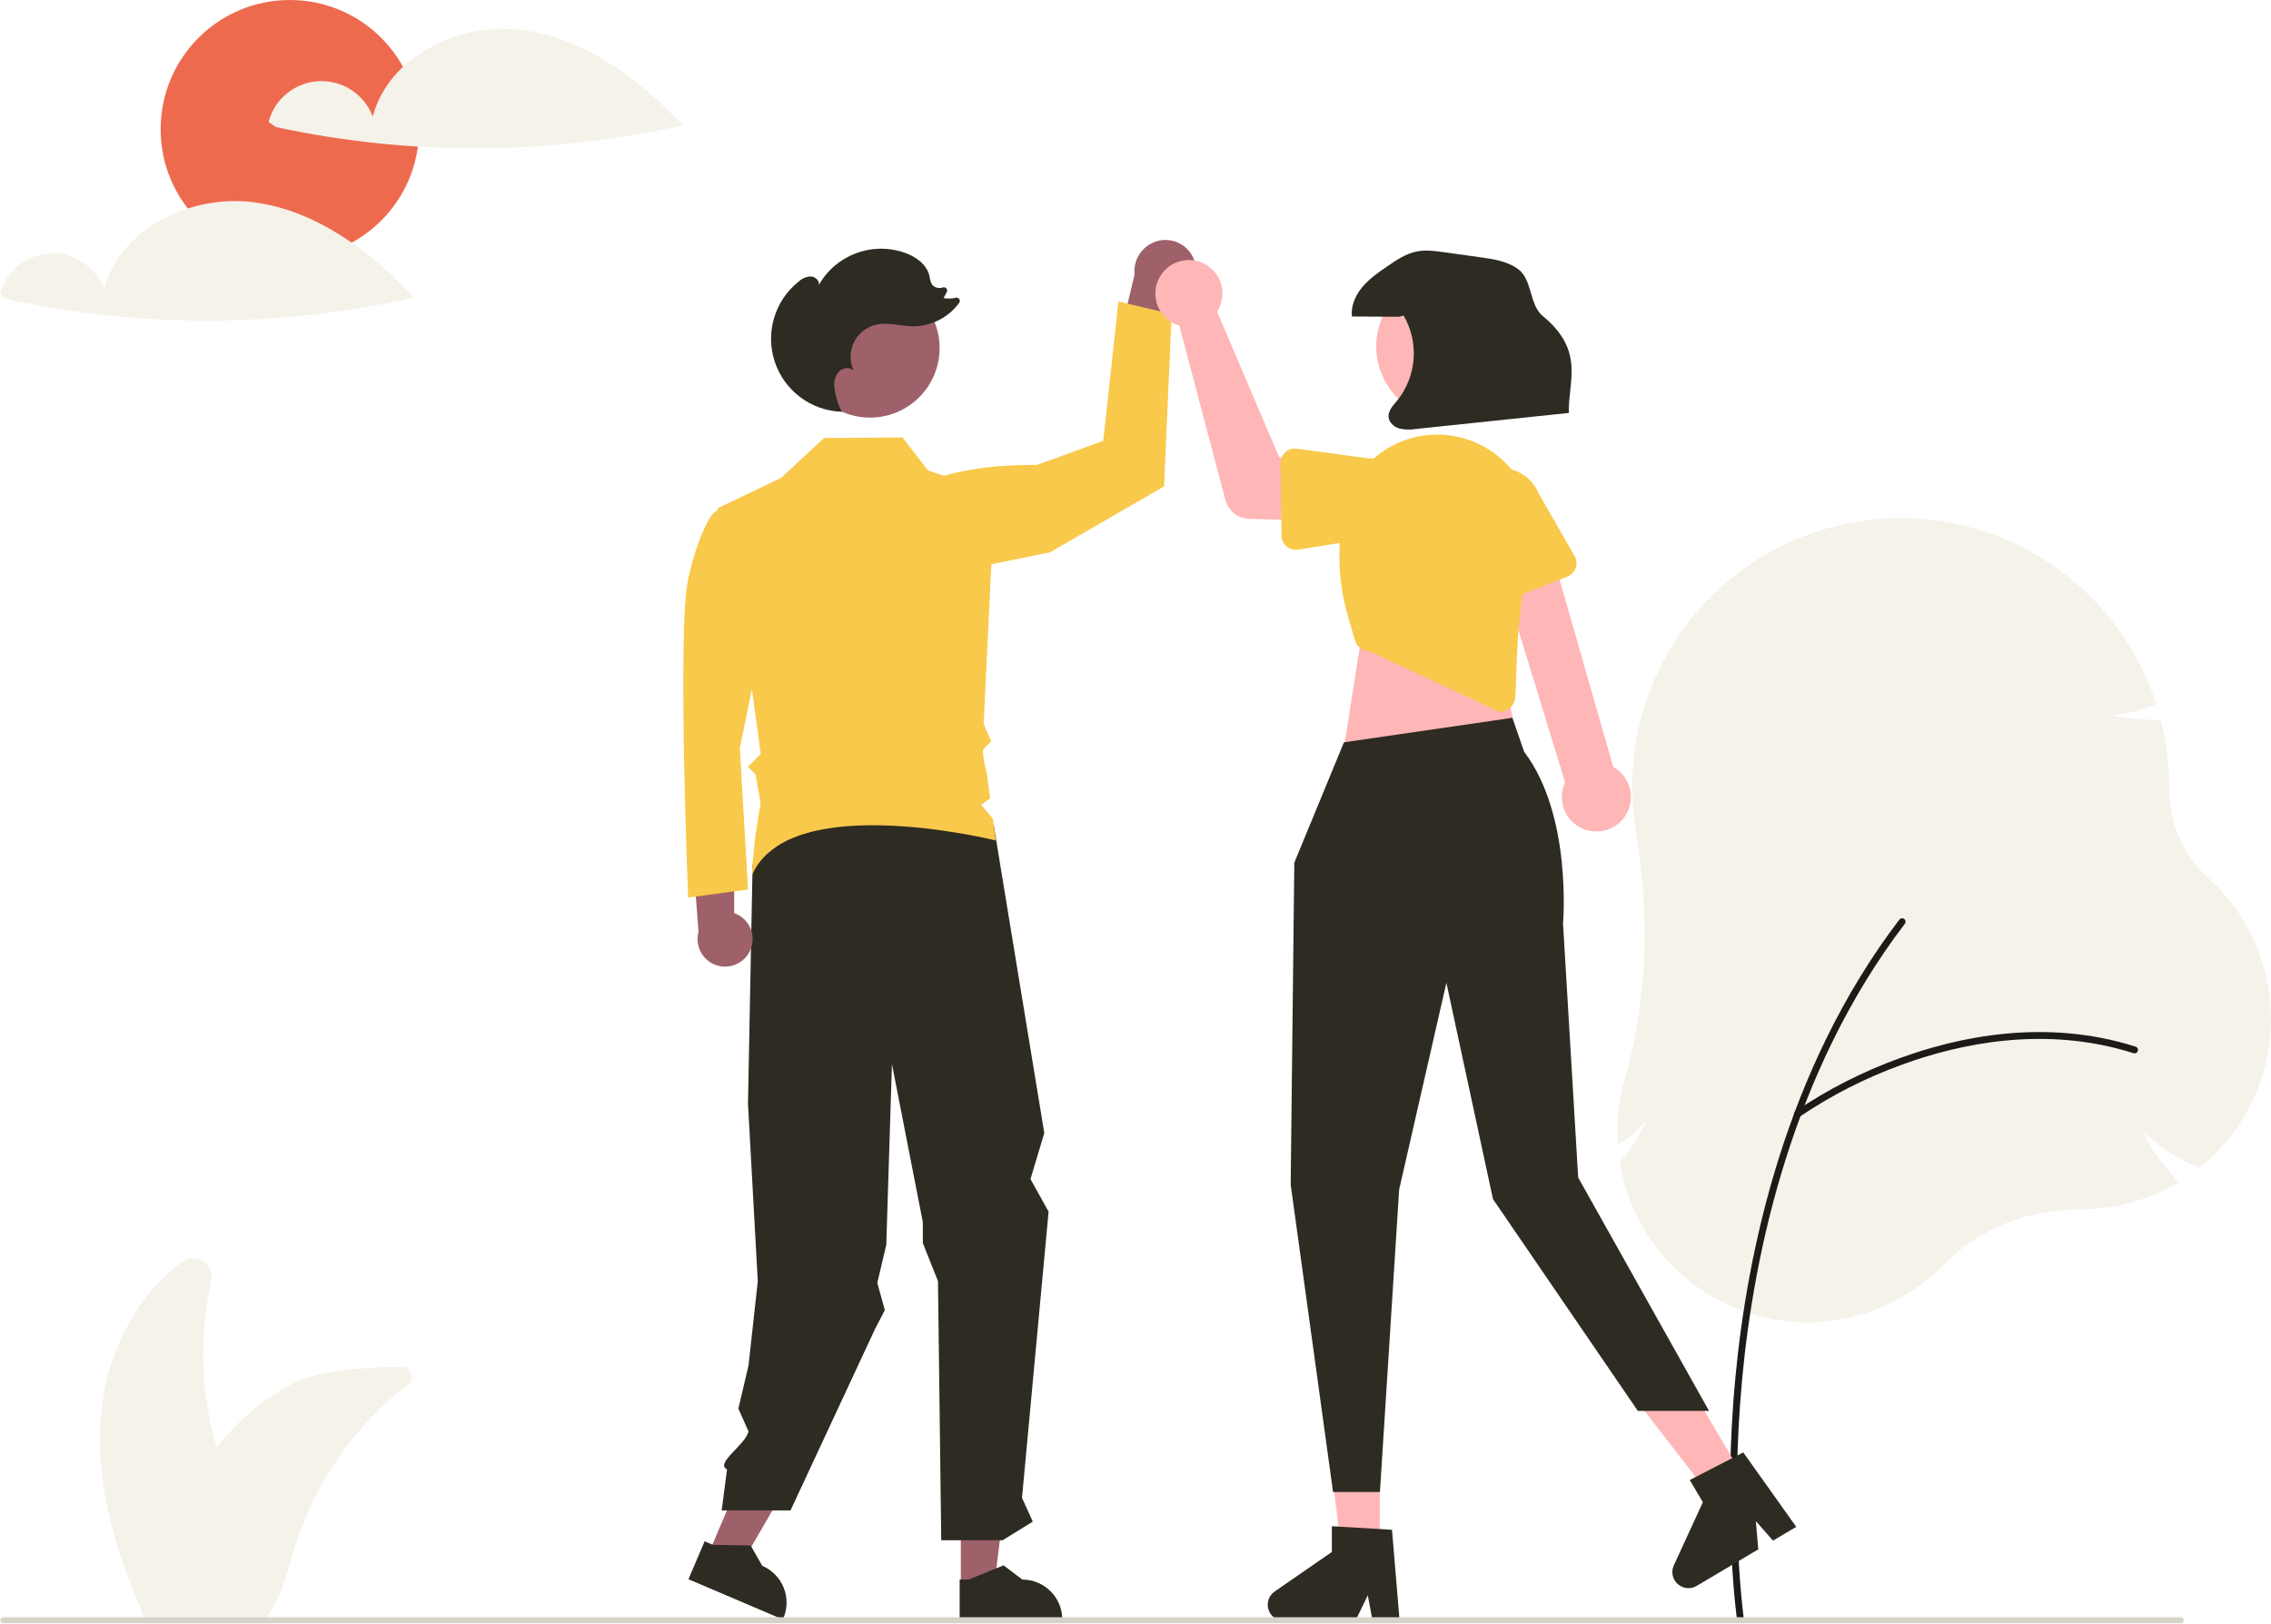
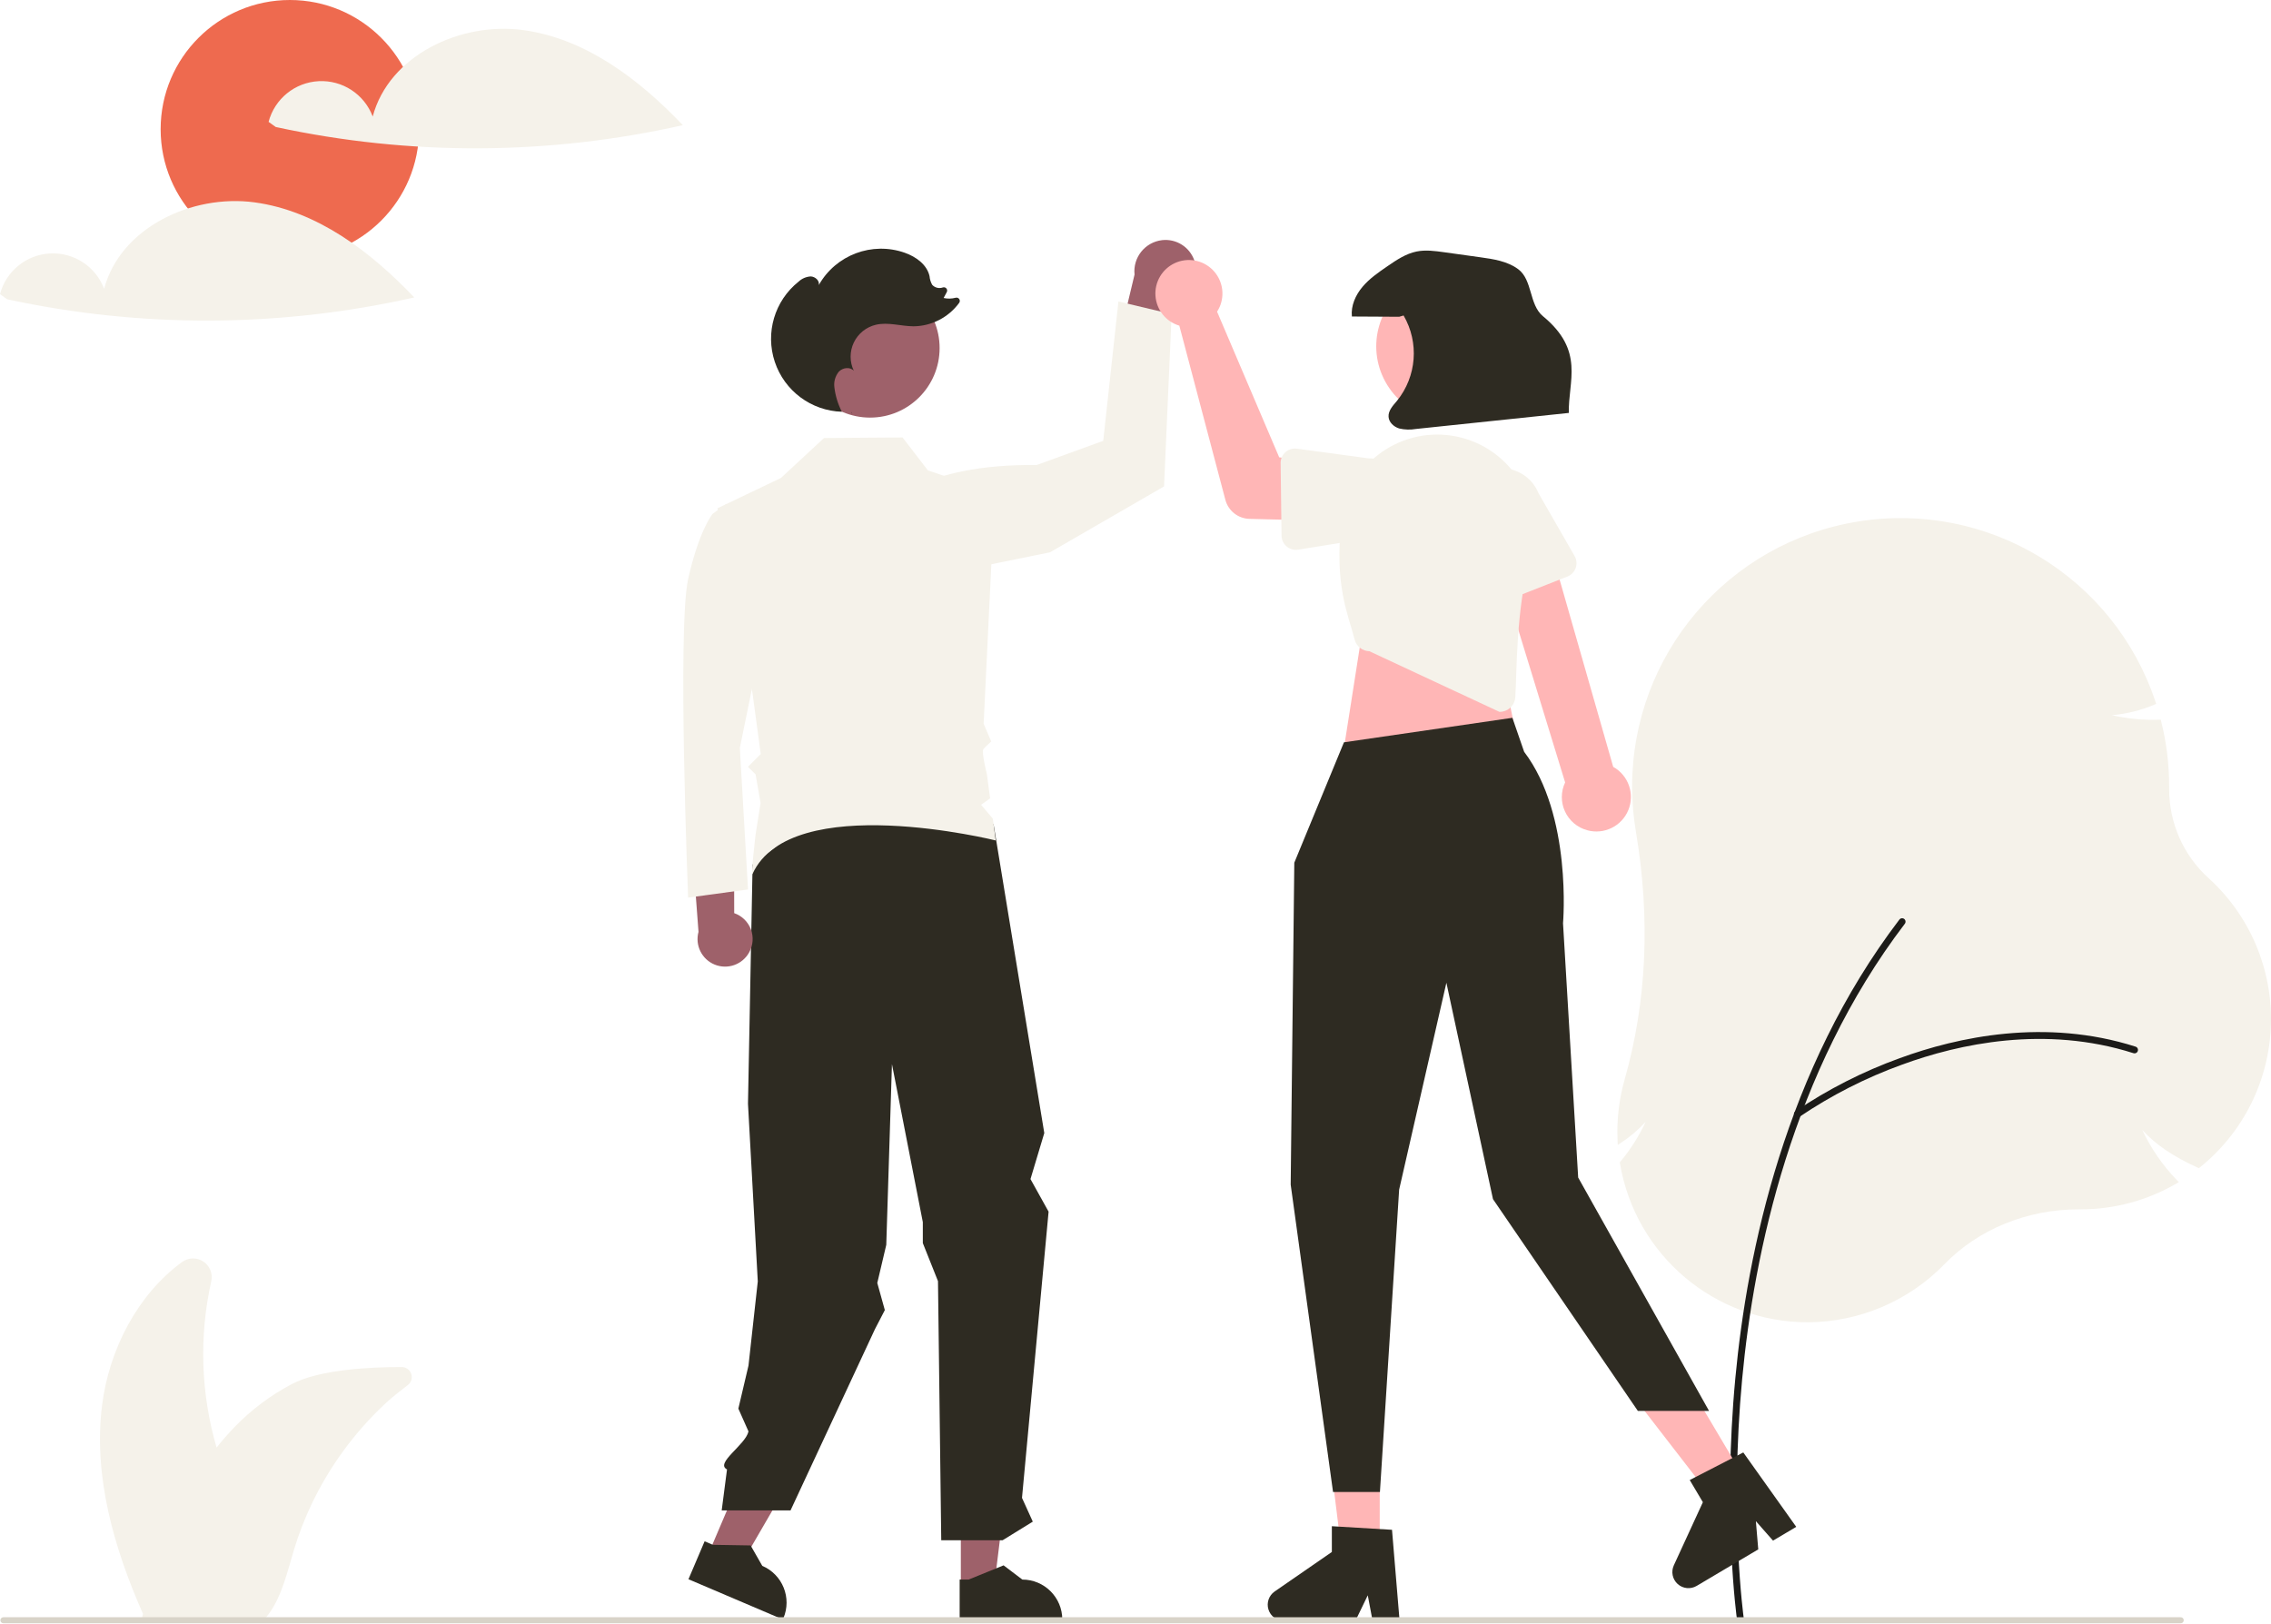
<svg xmlns="http://www.w3.org/2000/svg" id="ea3b10d2-4987-4860-9cf4-52f35ef05240" data-name="Layer 1" width="896.268" height="640.726" viewBox="0 0 896.268 640.726">
  <circle cx="114.399" cy="51" r="51" fill="#EE6A4F" />
  <path d="M865.289,651.556a75.131,75.131,0,0,1-74.098-62.755l-.061-.371.239-.287a71.986,71.986,0,0,0,9.967-15.701,51.426,51.426,0,0,1-9.801,8.315l-1.202.8-.069-1.441c-.061-1.244-.091-2.48-.091-3.674a75.765,75.765,0,0,1,2.876-20.742c8.721-30.651,10.212-63.566,4.433-97.83a107.231,107.231,0,0,1-1.483-17.78A105.99,105.99,0,0,1,1002.585,406.745l.241.729-.711.288a55.21,55.21,0,0,1-16.781,4.164,72.001,72.001,0,0,0,18.631,1.79l.661-.023.161.643a106.441,106.441,0,0,1,3.159,25.756l-.004.94a47.316,47.316,0,0,0,15.63,35.28,75.108,75.108,0,0,1-3.505,114.105l-.392.316-.459-.209c-9.673-4.389-16.72-9.17-21.873-14.877a73.222,73.222,0,0,0,13.688,19.839l.728.75-.903.526a75.057,75.057,0,0,1-37.837,10.218l-.379-.001c-.134-.001-.269-.001-.402-.001-20.337,0-39.612,7.864-52.943,21.612A75.682,75.682,0,0,1,865.289,651.556Z" transform="translate(-151.8662 -129.6369)" fill="#F5F2EA" />
  <path d="M838.706,769.908a1.356,1.356,0,0,1-1.34-1.165c-.058-.405-5.699-41.092-.632-95.168,4.679-49.94,19.706-121.871,64.72-180.947a1.356,1.356,0,1,1,2.157,1.643C858.985,552.838,844.079,624.242,839.433,673.829c-5.037,53.761.56,94.131.617,94.533a1.357,1.357,0,0,1-1.344,1.547Z" transform="translate(-151.8662 -129.6369)" fill="#1C1B18" />
  <path d="M861.209,570.744a1.356,1.356,0,0,1-.798-2.452,186.848,186.848,0,0,1,41.249-20.998c22.758-8.332,57.365-15.885,92.992-4.546a1.356,1.356,0,1,1-.822,2.583c-34.897-11.106-68.877-3.677-91.238,4.509a183.779,183.779,0,0,0-40.588,20.645A1.35,1.35,0,0,1,861.209,570.744Z" transform="translate(-151.8662 -129.6369)" fill="#1C1B18" />
  <path d="M310.425,669.228c-12.647-.023-32.558.997-43.404,6.724a89.88,89.88,0,0,0-22.492,16.848,108.069,108.069,0,0,0-7.184,8.216,131.504,131.504,0,0,1-2.11-65.603,7.375,7.375,0,0,0-11.474-7.674c-17.619,12.849-28.884,34.624-31.623,56.653-3.49,28.067,4.729,56.351,16.152,82.234l-.004.013c-.021.116-.053.243-.085.37-.042.19-.095.38-.137.571-.074.328-.158.666-.233.994l1.85-.085c.106.053.212.095.317.148h46.327a21.981,21.981,0,0,0,1.712-2.114c5.126-7.029,7.251-16.552,9.84-25.145a128.125,128.125,0,0,1,7.018-18.159,131.938,131.938,0,0,1,28.654-39.224c.38-.359.772-.719,1.163-1.067,1.992-1.832,5.081-4.283,8.099-6.584A3.962,3.962,0,0,0,310.425,669.228Z" transform="translate(-151.8662 -129.6369)" fill="#F5F2EA" />
  <path d="M623.214,232.421a12.334,12.334,0,0,1-7.269,15.697,12.118,12.118,0,0,1-2.065.569l-7.001,42.868L590.456,276.392l9.166-38.383a12.378,12.378,0,0,1,10.843-13.582,12.052,12.052,0,0,1,12.749,7.995Z" transform="translate(-151.8662 -129.6369)" fill="#9e616a" />
-   <path d="M502.012,329.556s12.746-16.841,59-16.38l26.254-9.539,6-55,21,5-3,68-45,26-59,12Z" transform="translate(-151.8662 -129.6369)" fill="#F8C94A" />
+   <path d="M502.012,329.556s12.746-16.841,59-16.38l26.254-9.539,6-55,21,5-3,68-45,26-59,12Z" transform="translate(-151.8662 -129.6369)" fill="#F5F2EA" />
  <polygon points="279.072 614.545 291.189 619.708 316.872 575.43 298.989 567.809 279.072 614.545" fill="#9e616a" />
  <polygon points="379.2 626.011 392.37 626.01 398.636 575.208 379.197 575.209 379.2 626.011" fill="#9e616a" />
  <path d="M530.602,769.387l40.502-.002v-.512a15.765,15.765,0,0,0-15.764-15.764h-.001l-7.398-5.613L534.137,753.11l-3.536 0Z" transform="translate(-151.8662 -129.6369)" fill="#2E2B22" />
  <path d="M423.571,752.977l37.259,15.878.201-.471a15.765,15.765,0,0,0-8.322-20.683l-.001-0-4.605-8.064-14.899-.248-3.252-1.386Z" transform="translate(-151.8662 -129.6369)" fill="#2E2B22" />
  <path d="M543.986,454.984l20.017,121.884-5.448,18.163,7.148,12.864L555.206,720.865l4.261,9.381-11.906,7.342h-24.226l-1.286-102.273L516.065,620.3v-8.276l-12.182-62.364-2.243,71.336-3.544,15.039,2.977,10.708-3.889,7.502L463.853,725.817H436.687l2.101-16.185h0c-4.867-2.464,7.307-9.666,8.477-14.995l-4-9,4-17,3.668-33.218L447.065,565.3l1.82-94.423,31.778-24.3Z" transform="translate(-151.8662 -129.6369)" fill="#2E2B22" />
  <circle id="ba239c3b-fb1a-4f53-9b5e-0d02c9b79e51" data-name="ab6171fa-7d69-4734-b81c-8dff60f9761b" cx="343.373" cy="137.381" r="27.453" fill="#9e616a" />
  <path d="M447.538,505.542a10.803,10.803,0,0,0-5.91-15.475l-.065-38.39L424.927,462.687l2.612,34.768A10.862,10.862,0,0,0,447.538,505.542Z" transform="translate(-151.8662 -129.6369)" fill="#9e616a" />
-   <path id="ac373832-f8f4-49a2-b77a-d6c2c8bc901b" data-name="f348f81f-b961-4ae4-bc6b-758f6acfb12a" d="M446,335.677l-7.432-7.164-5.46,3.941s-5.372,6.446-9.669,25.784,0,125.695,0,125.695l23.635-3.223-3.223-55.864,9.669-47.27Z" transform="translate(-151.8662 -129.6369)" fill="#F8C94A" />
-   <path d="M435.026,330.261,460.065,318.3l17-15.768,31-.232,10,13,26.4,8.968L540.065,415.3l3,7s-2.09,1.888-3.045,2.944,1.32,9.897,1.32,9.897l1.282,9.618L539.065,447.3l4.624,5.462,1.148,8.61s-80.715-20.062-95.966,13.172c-.806,1.756,1.178-15.405,1.178-15.405l1.984-12.563-1.969-11.276-3-3,5.032-5.032-3.226-23.874Z" transform="translate(-151.8662 -129.6369)" fill="#F8C94A" />
+   <path id="ac373832-f8f4-49a2-b77a-d6c2c8bc901b" data-name="f348f81f-b961-4ae4-bc6b-758f6acfb12a" d="M446,335.677l-7.432-7.164-5.46,3.941s-5.372,6.446-9.669,25.784,0,125.695,0,125.695l23.635-3.223-3.223-55.864,9.669-47.27Z" transform="translate(-151.8662 -129.6369)" fill="#F5F2EA" />
+   <path d="M435.026,330.261,460.065,318.3l17-15.768,31-.232,10,13,26.4,8.968L540.065,415.3l3,7s-2.09,1.888-3.045,2.944,1.32,9.897,1.32,9.897l1.282,9.618L539.065,447.3l4.624,5.462,1.148,8.61s-80.715-20.062-95.966,13.172c-.806,1.756,1.178-15.405,1.178-15.405l1.984-12.563-1.969-11.276-3-3,5.032-5.032-3.226-23.874Z" transform="translate(-151.8662 -129.6369)" fill="#F5F2EA" />
  <polygon points="544.516 614.005 529.657 614.005 522.586 556.692 544.516 556.692 544.516 614.005" fill="#ffb6b6" />
  <path d="M704.225,769.387H693.569l-1.902-10.06-4.871,10.06h-28.262a6.353,6.353,0,0,1-3.61-11.581l22.569-15.587V732.048l23.739,1.417Z" transform="translate(-151.8662 -129.6369)" fill="#2E2B22" />
  <polygon points="689.025 584.524 676.244 592.103 640.927 546.414 659.79 535.228 689.025 584.524" fill="#ffb6b6" />
  <path d="M860.769,732.304l-9.165,5.435-6.768-7.683.942,11.138-24.309,14.416a6.353,6.353,0,0,1-9.012-8.12l11.461-24.919-5.188-8.748,21.141-10.89Z" transform="translate(-151.8662 -129.6369)" fill="#2E2B22" />
  <polygon points="537.884 247.55 530.664 293.582 599.261 294.484 590.235 250.258 537.884 247.55" fill="#ffb6b6" />
  <path d="M682.266,422.637l-19.593,47.517-1.427,127.071L677.965,718.551h18.503l7.581-119.349,18.646-81.663,18.39,85.411L798.266,686.551h28.098l-51.658-92.125-5.979-100.354s3.726-42.573-15.344-67.694l-4.642-13.411Z" transform="translate(-151.8662 -129.6369)" fill="#2E2B22" />
  <path d="M778.235,457.329a13.541,13.541,0,0,1-8.676-18.864L740.377,343.324l21.465-4.255,26.69,93.258a13.614,13.614,0,0,1-10.296,25.002Z" transform="translate(-151.8662 -129.6369)" fill="#ffb6b6" />
-   <path d="M743.616,410.608l-51.286-23.913a6.182,6.182,0,0,1-5.86-4.657c-2.535-10.036-8.112-21.193-5.154-47.244a37.991,37.991,0,0,1,43.181-33.234A38.008,38.008,0,0,1,755.874,348.839c-5.952,22.604-5.314,46.775-5.993,56.065a6.168,6.168,0,0,1-4.941,5.588h0a6.15,6.15,0,0,1-1.193.118C743.704,410.61,743.66,410.609,743.616,410.608Z" transform="translate(-151.8662 -129.6369)" fill="#F8C94A" />
+   <path d="M743.616,410.608l-51.286-23.913a6.182,6.182,0,0,1-5.86-4.657c-2.535-10.036-8.112-21.193-5.154-47.244a37.991,37.991,0,0,1,43.181-33.234A38.008,38.008,0,0,1,755.874,348.839c-5.952,22.604-5.314,46.775-5.993,56.065a6.168,6.168,0,0,1-4.941,5.588h0a6.15,6.15,0,0,1-1.193.118C743.704,410.61,743.66,410.609,743.616,410.608Z" transform="translate(-151.8662 -129.6369)" fill="#F5F2EA" />
  <path d="M633.193,250.82a13.267,13.267,0,0,1-1.001,1.834l24.523,57.501,15.073,1.849.183,23.113-27.003-.68a10.084,10.084,0,0,1-9.495-7.504l-18.176-68.757a13.232,13.232,0,1,1,15.896-7.356Z" transform="translate(-151.8662 -129.6369)" fill="#ffb6b6" />
-   <path d="M659.186,308.106a5.666,5.666,0,0,1,4.519-1.374l28.211,3.819a15.753,15.753,0,0,1,.494,31.502l-28.197,4.546a5.672,5.672,0,0,1-6.574-5.528l-.365-28.646A5.666,5.666,0,0,1,659.186,308.106Z" transform="translate(-151.8662 -129.6369)" fill="#F8C94A" />
-   <path d="M739.07,367.424a5.666,5.666,0,0,1-2.884-3.741l-6.408-27.738a15.753,15.753,0,0,1,29.29-11.606L773.295,349.104a5.672,5.672,0,0,1-2.845,8.104l-26.664,10.475A5.666,5.666,0,0,1,739.07,367.424Z" transform="translate(-151.8662 -129.6369)" fill="#F8C94A" />
+   <path d="M659.186,308.106a5.666,5.666,0,0,1,4.519-1.374l28.211,3.819a15.753,15.753,0,0,1,.494,31.502l-28.197,4.546a5.672,5.672,0,0,1-6.574-5.528l-.365-28.646A5.666,5.666,0,0,1,659.186,308.106Z" transform="translate(-151.8662 -129.6369)" fill="#F5F2EA" />
+   <path d="M739.07,367.424a5.666,5.666,0,0,1-2.884-3.741l-6.408-27.738a15.753,15.753,0,0,1,29.29-11.606L773.295,349.104a5.672,5.672,0,0,1-2.845,8.104l-26.664,10.475A5.666,5.666,0,0,1,739.07,367.424Z" transform="translate(-151.8662 -129.6369)" fill="#F5F2EA" />
  <circle cx="724.021" cy="266.329" r="29.004" transform="translate(-190.8882 250.2843) rotate(-28.66319)" fill="#ffb6b6" />
  <path d="M704.068,254.67q-9.334-.053-18.668-.105c-.443-4.241,1.445-8.461,4.195-11.719,2.751-3.259,6.312-5.712,9.828-8.125,3.569-2.45,7.267-4.955,11.51-5.811,3.557-.717,7.233-.22,10.826.28q7.148.994,14.296,1.988c5.231.727,10.704,1.55,14.952,4.687,5.746,4.242,4.277,14.034,9.789,18.575,16.649,13.712,9.908,25.687,10.219,38.186q-30.179,3.166-60.359,6.331a16.595,16.595,0,0,1-6.578-.191c-2.113-.646-4.051-2.395-4.206-4.599-.174-2.462,1.779-4.477,3.365-6.367a29.746,29.746,0,0,0,2.565-33.636Z" transform="translate(-151.8662 -129.6369)" fill="#2E2B22" />
  <path d="M488.217,293.126q-.176-.387-.351-.777c.045.001.089.008.134.009Z" transform="translate(-151.8662 -129.6369)" fill="#2E2B22" />
  <path d="M467.023,240.814a7.641,7.641,0,0,1,4.787-2.069c1.775.057,3.575,1.661,3.208,3.398a28.211,28.211,0,0,1,33.95-12.73c4.412,1.557,8.739,4.671,9.752,9.238a8.32,8.32,0,0,0,1.048,3.41,3.893,3.893,0,0,0,4.143,1.05l.044-.013a1.297,1.297,0,0,1,1.567,1.831l-1.248,2.328a10.004,10.004,0,0,0,4.766-.101,1.296,1.296,0,0,1,1.376,2.017,22.589,22.589,0,0,1-18.012,9.258c-4.988-.03-10.027-1.75-14.882-.602a12.927,12.927,0,0,0-8.695,18.147c-1.491-1.631-4.374-1.245-5.9.354a8.091,8.091,0,0,0-1.767,6.191,28.726,28.726,0,0,0,2.949,9.642,28.826,28.826,0,0,1-17.088-51.349Z" transform="translate(-151.8662 -129.6369)" fill="#2E2B22" />
  <path d="M1012.464,770.363h-859.294a1.191,1.191,0,0,1,0-2.381h859.294a1.191,1.191,0,1,1,0,2.381Z" transform="translate(-151.8662 -129.6369)" fill="#D8D3C8" />
  <path d="M358.301,141.507c-24.717-3.341-52.935,10.019-59.341,34.124a21.597,21.597,0,0,0-41.094,2.109l2.83,2.027a372.275,372.275,0,0,0,160.659-.726C404.162,160.971,383.018,144.848,358.301,141.507Z" transform="translate(-151.8662 -129.6369)" fill="#F5F2EA" />
  <path d="M252.301,209.507c-24.717-3.341-52.935,10.019-59.341,34.124a21.597,21.597,0,0,0-41.094,2.109l2.83,2.027a372.275,372.275,0,0,0,160.659-.726C298.162,228.971,277.018,212.848,252.301,209.507Z" transform="translate(-151.8662 -129.6369)" fill="#F5F2EA" />
</svg>
